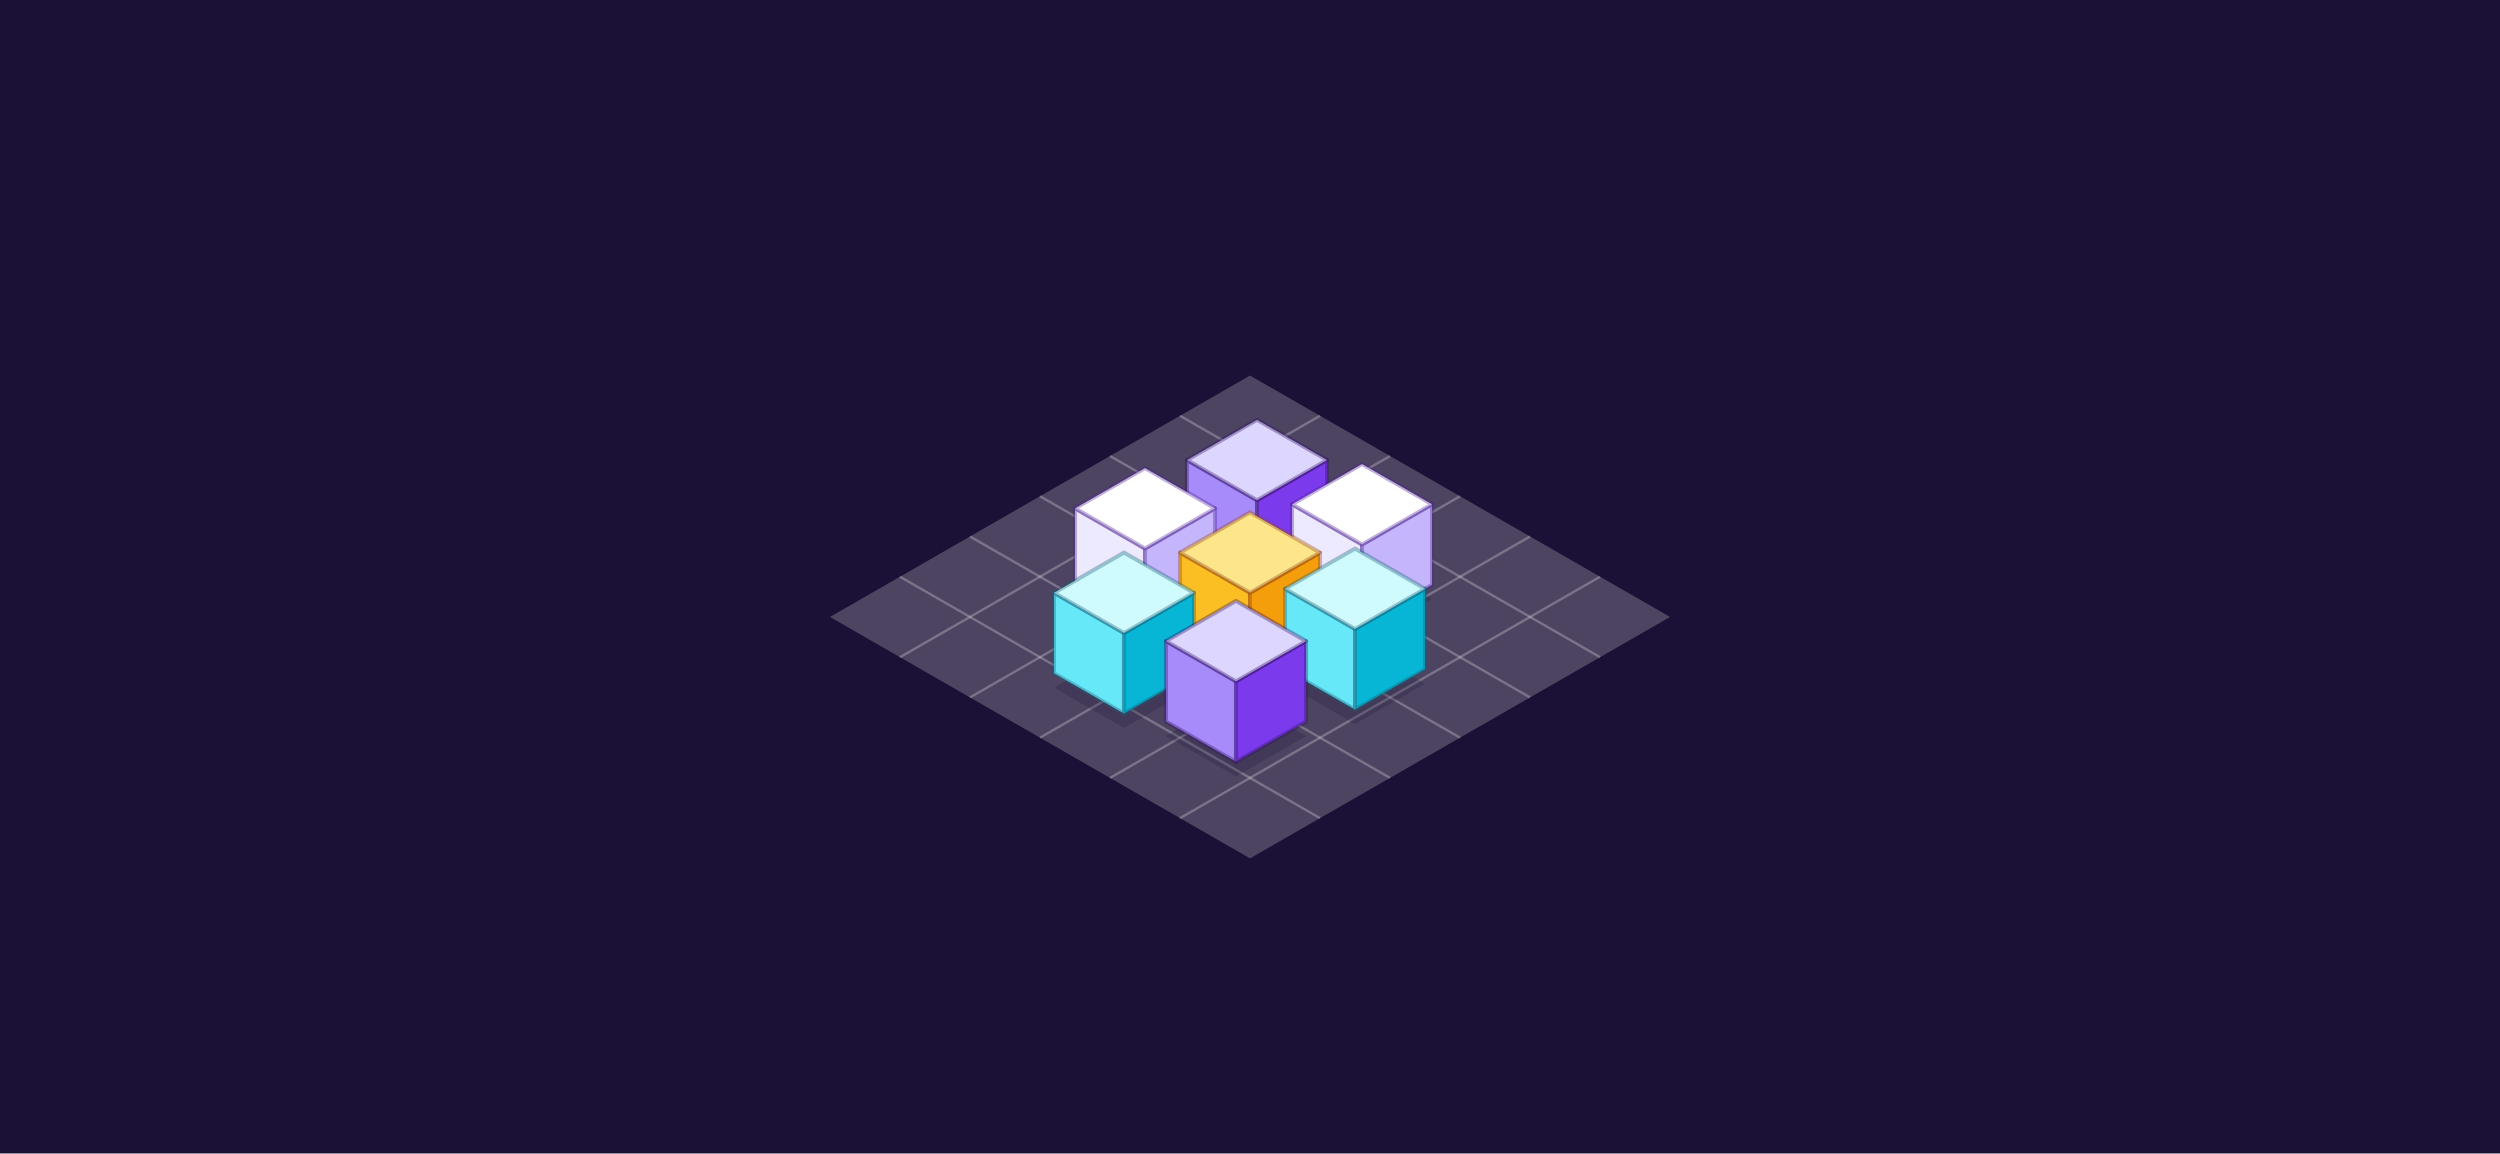
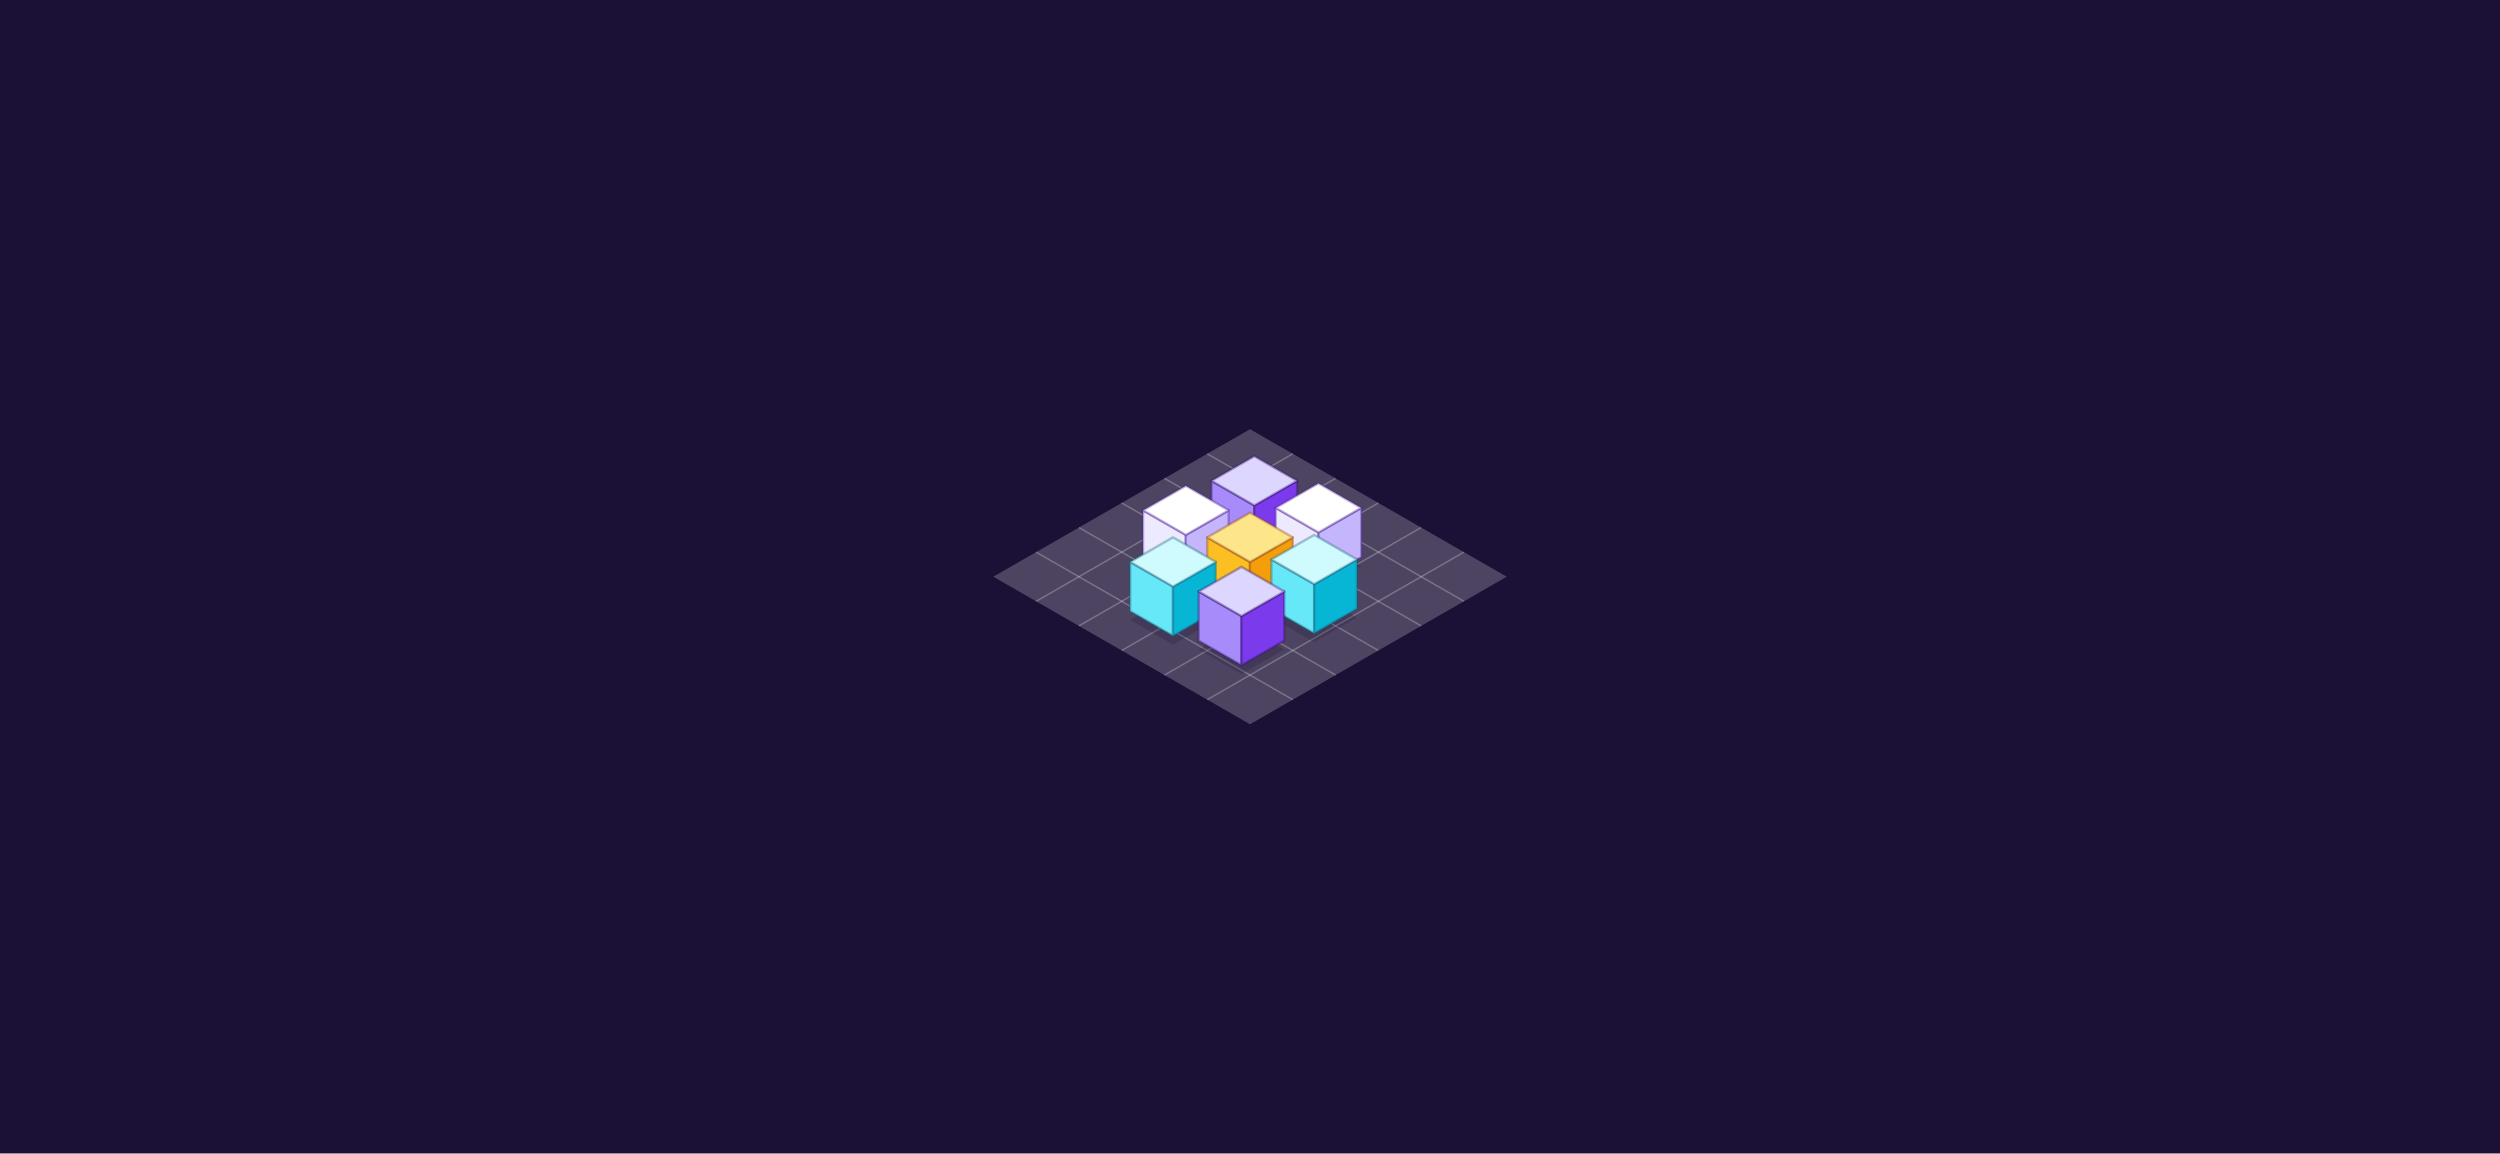
<svg xmlns="http://www.w3.org/2000/svg" width="2796" height="1290" viewBox="0 0 2796 1290">
  <rect width="2796" height="1290" fill="#1B1035" />
-   <g transform="translate(1398 420.0) scale(0.9)">
+   <g transform="translate(1398 480) scale(0.55)">
    <polygon points="0.0,0.0 522.0,300.0 0.0,600.0 -522.0,300.0" fill="#FFFFFF" opacity=".22" />
    <g stroke="#FFFFFF" stroke-opacity=".25" stroke-width="3">
      <line x1="87" y1="50" x2="-435" y2="350" />
      <line x1="-87" y1="50" x2="435" y2="350" />
      <line x1="174" y1="100" x2="-348" y2="400" />
      <line x1="-174" y1="100" x2="348" y2="400" />
      <line x1="261" y1="150" x2="-261" y2="450" />
      <line x1="-261" y1="150" x2="261" y2="450" />
      <line x1="348" y1="200" x2="-174" y2="500" />
      <line x1="-348" y1="200" x2="174" y2="500" />
      <line x1="435" y1="250" x2="-87" y2="550" />
      <line x1="-435" y1="250" x2="87" y2="550" />
    </g>
    <polygon points="8.7,173.0 95.7,223.0 8.7,273.0 -78.3,223.0" fill="#1B1035" opacity=".22" />
    <polygon points="-78.3,205.0 8.7,255.0 8.7,155.0 -78.3,105.0" fill="#A78BFA" stroke="#2E1065" stroke-opacity=".35" stroke-width="5" stroke-linejoin="round" />
    <polygon points="95.7,205.0 8.7,255.0 8.7,155.0 95.7,105.0" fill="#7C3AED" stroke="#2E1065" stroke-opacity=".35" stroke-width="5" stroke-linejoin="round" />
    <polygon points="8.7,55.0 95.7,105.0 8.7,155.0 -78.3,105.0" fill="#DDD6FE" stroke="#2E1065" stroke-opacity=".35" stroke-width="5" stroke-linejoin="round" />
    <polygon points="139.2,228.0 226.2,278.0 139.2,328.0 52.2,278.0" fill="#1B1035" opacity=".22" />
    <polygon points="52.2,260.0 139.2,310.0 139.2,210.0 52.2,160.0" fill="#EDE9FE" stroke="#4C1D95" stroke-opacity=".35" stroke-width="5" stroke-linejoin="round" />
    <polygon points="226.2,260.0 139.2,310.0 139.2,210.0 226.2,160.0" fill="#C4B5FD" stroke="#4C1D95" stroke-opacity=".35" stroke-width="5" stroke-linejoin="round" />
    <polygon points="139.2,110.0 226.2,160.0 139.2,210.0 52.2,160.0" fill="#FFFFFF" stroke="#4C1D95" stroke-opacity=".35" stroke-width="5" stroke-linejoin="round" />
    <polygon points="-130.5,233.0 -43.5,283.0 -130.5,333.0 -217.5,283.0" fill="#1B1035" opacity=".22" />
    <polygon points="-217.5,265.0 -130.5,315.0 -130.5,215.0 -217.5,165.0" fill="#EDE9FE" stroke="#4C1D95" stroke-opacity=".35" stroke-width="5" stroke-linejoin="round" />
    <polygon points="-43.5,265.0 -130.5,315.0 -130.5,215.0 -43.5,165.0" fill="#C4B5FD" stroke="#4C1D95" stroke-opacity=".35" stroke-width="5" stroke-linejoin="round" />
    <polygon points="-130.5,115.0 -43.5,165.0 -130.5,215.0 -217.5,165.0" fill="#FFFFFF" stroke="#4C1D95" stroke-opacity=".35" stroke-width="5" stroke-linejoin="round" />
    <polygon points="0.0,288.0 87.0,338.0 0.0,388.0 -87.0,338.0" fill="#1B1035" opacity=".22" />
    <polygon points="-87.0,320.0 0.0,370.0 0.0,270.0 -87.0,220.0" fill="#FBBF24" stroke="#92400E" stroke-opacity=".35" stroke-width="5" stroke-linejoin="round" />
    <polygon points="87.0,320.0 0.0,370.0 0.0,270.0 87.0,220.0" fill="#F59E0B" stroke="#92400E" stroke-opacity=".35" stroke-width="5" stroke-linejoin="round" />
    <polygon points="0.0,170.0 87.0,220.0 0.0,270.0 -87.0,220.0" fill="#FDE68A" stroke="#92400E" stroke-opacity=".35" stroke-width="5" stroke-linejoin="round" />
    <polygon points="130.5,333.0 217.5,383.0 130.5,433.0 43.5,383.0" fill="#1B1035" opacity=".22" />
    <polygon points="43.5,365.0 130.5,415.0 130.5,315.0 43.5,265.0" fill="#67E8F9" stroke="#155E75" stroke-opacity=".35" stroke-width="5" stroke-linejoin="round" />
    <polygon points="217.5,365.0 130.5,415.0 130.5,315.0 217.5,265.0" fill="#06B6D4" stroke="#155E75" stroke-opacity=".35" stroke-width="5" stroke-linejoin="round" />
    <polygon points="130.5,215.0 217.5,265.0 130.5,315.0 43.5,265.0" fill="#CFFAFE" stroke="#155E75" stroke-opacity=".35" stroke-width="5" stroke-linejoin="round" />
    <polygon points="-156.6,338.0 -69.6,388.0 -156.6,438.0 -243.6,388.0" fill="#1B1035" opacity=".22" />
    <polygon points="-243.6,370.0 -156.6,420.0 -156.6,320.0 -243.6,270.0" fill="#67E8F9" stroke="#155E75" stroke-opacity=".35" stroke-width="5" stroke-linejoin="round" />
    <polygon points="-69.6,370.0 -156.6,420.0 -156.6,320.0 -69.6,270.0" fill="#06B6D4" stroke="#155E75" stroke-opacity=".35" stroke-width="5" stroke-linejoin="round" />
    <polygon points="-156.6,220.0 -69.6,270.0 -156.6,320.0 -243.6,270.0" fill="#CFFAFE" stroke="#155E75" stroke-opacity=".35" stroke-width="5" stroke-linejoin="round" />
    <polygon points="-17.4,398.0 69.6,448.0 -17.4,498.0 -104.4,448.0" fill="#1B1035" opacity=".22" />
    <polygon points="-104.4,430.0 -17.4,480.0 -17.4,380.0 -104.4,330.0" fill="#A78BFA" stroke="#2E1065" stroke-opacity=".35" stroke-width="5" stroke-linejoin="round" />
    <polygon points="69.6,430.0 -17.4,480.0 -17.4,380.0 69.6,330.0" fill="#7C3AED" stroke="#2E1065" stroke-opacity=".35" stroke-width="5" stroke-linejoin="round" />
    <polygon points="-17.4,280.0 69.6,330.0 -17.4,380.0 -104.4,330.0" fill="#DDD6FE" stroke="#2E1065" stroke-opacity=".35" stroke-width="5" stroke-linejoin="round" />
  </g>
</svg>
